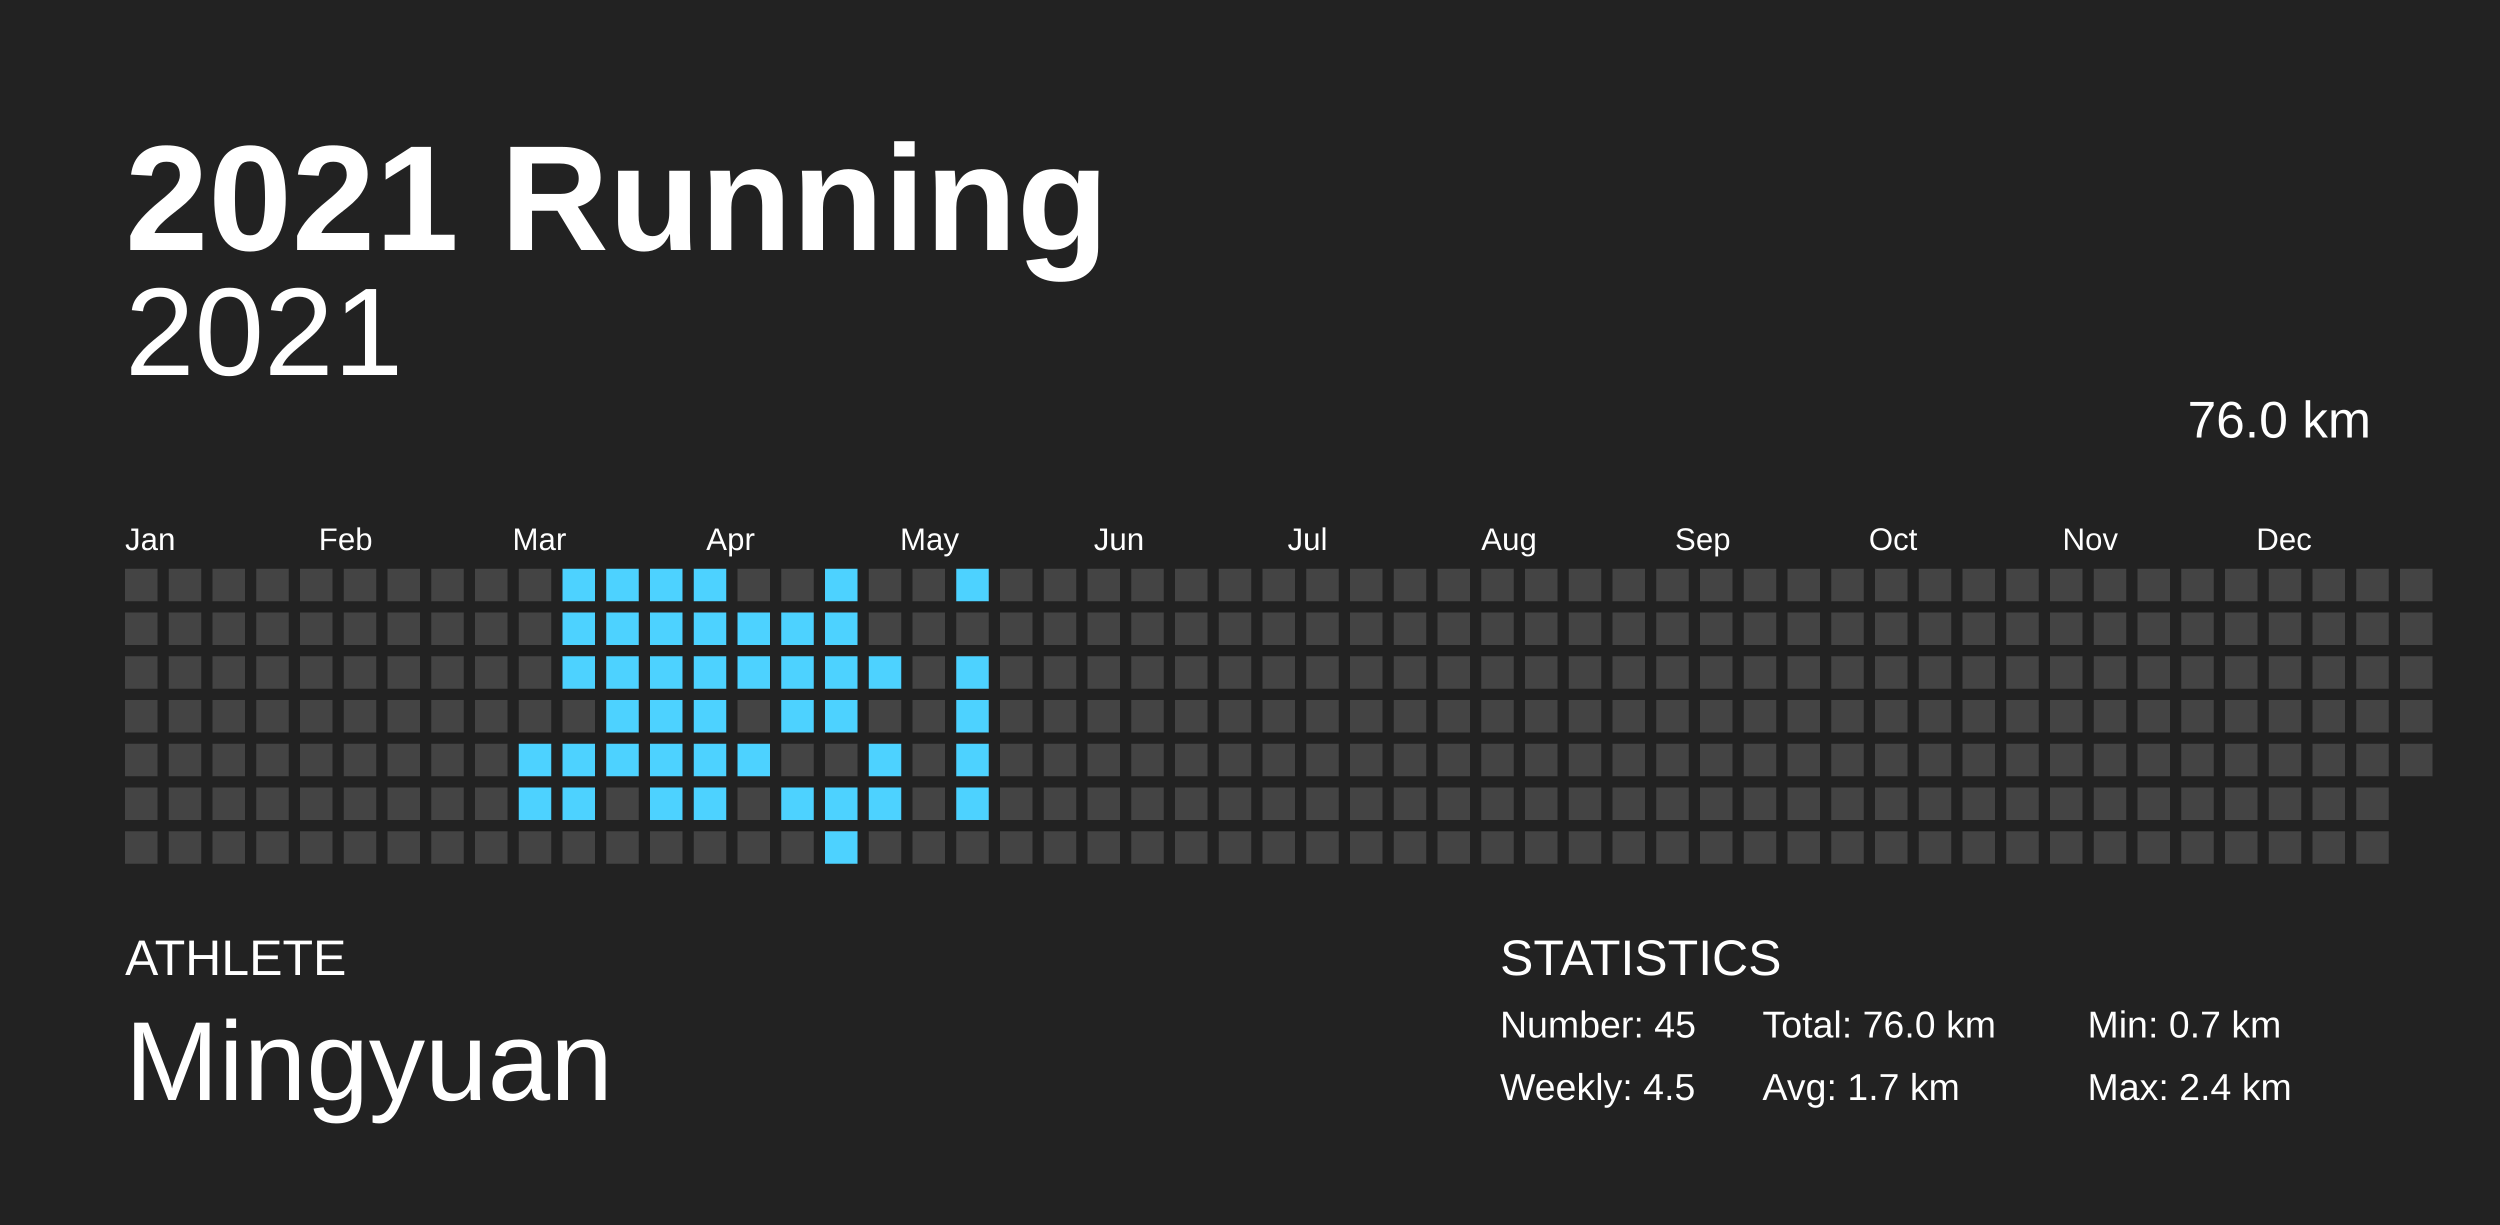
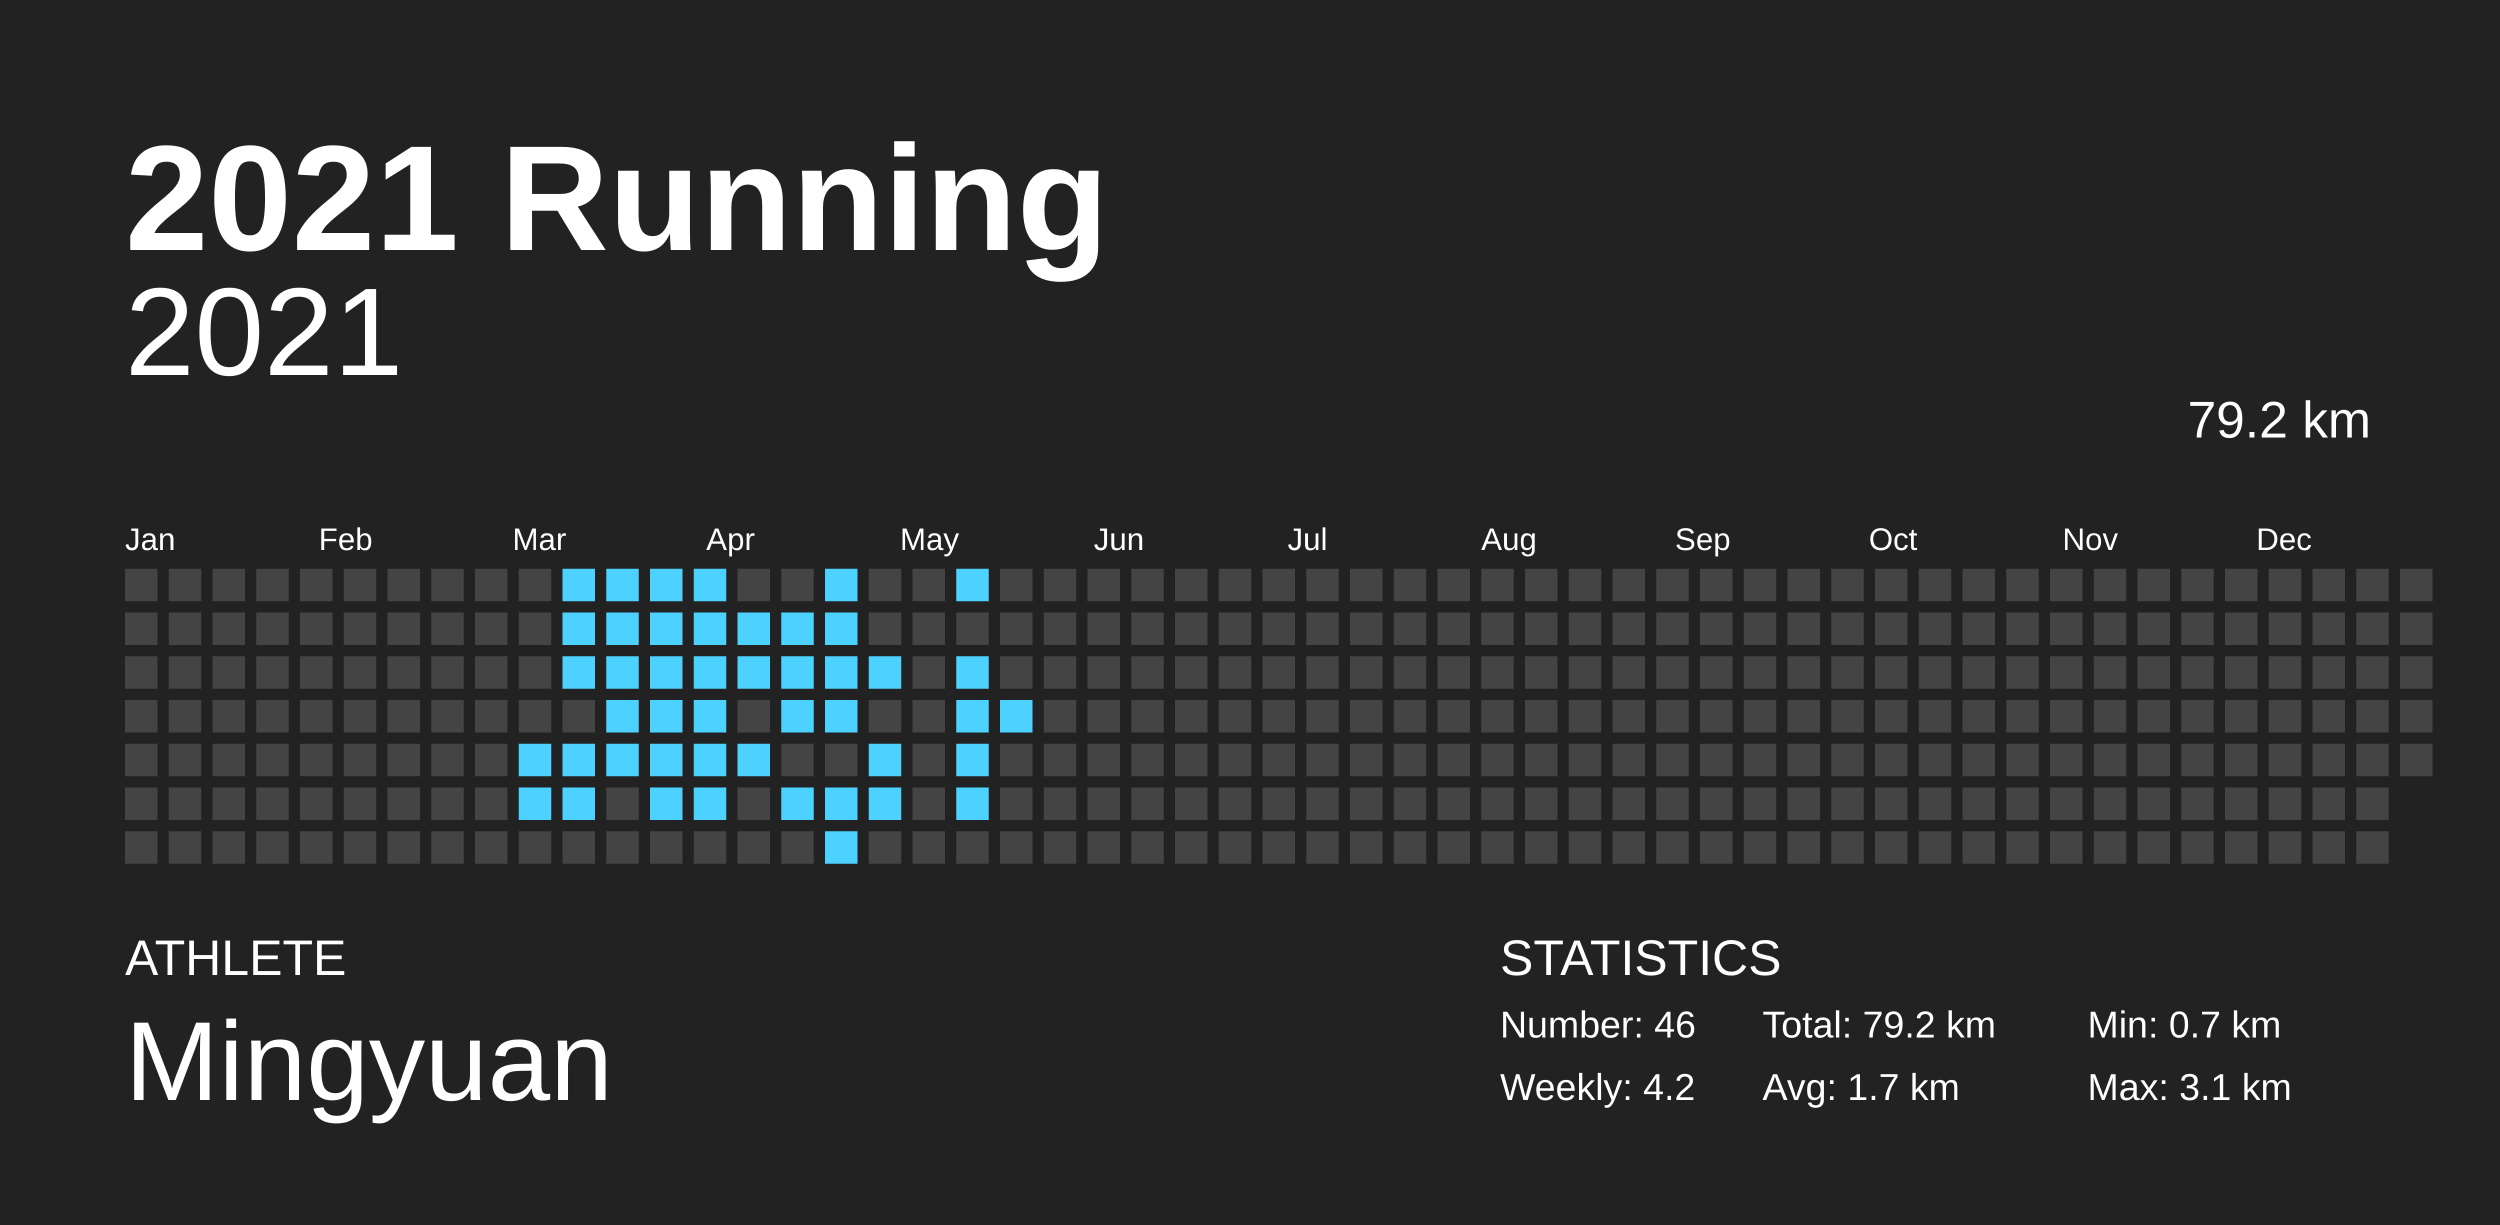
<svg xmlns="http://www.w3.org/2000/svg" baseProfile="full" height="98mm" version="1.1" viewBox="0,0,200,98" width="200mm">
  <defs />
  <rect fill="#222222" height="98" width="200" x="0" y="0" />
  <text fill="#FFFFFF" style="font-size:12px; font-family:Arial; font-weight:bold;" x="10" y="20">2021 Running</text>
  <text fill="#FFFFFF" style="font-size:4px; font-family:Arial" x="10" y="78">ATHLETE</text>
  <text fill="#FFFFFF" style="font-size:9px; font-family:Arial" x="10" y="88">Mingyuan</text>
  <text fill="#FFFFFF" style="font-size:4px; font-family:Arial" x="120" y="78">STATISTICS</text>
-   <text fill="#FFFFFF" style="font-size:3px; font-family:Arial" x="120" y="83">Number: 45</text>
-   <text fill="#FFFFFF" style="font-size:3px; font-family:Arial" x="120" y="88">Weekly: 4.5</text>
-   <text fill="#FFFFFF" style="font-size:3px; font-family:Arial" x="141" y="83">Total: 76.0 km</text>
+   <text fill="#FFFFFF" style="font-size:3px; font-family:Arial" x="120" y="83">Number: 46</text>
+   <text fill="#FFFFFF" style="font-size:3px; font-family:Arial" x="120" y="88">Weekly: 4.2</text>
+   <text fill="#FFFFFF" style="font-size:3px; font-family:Arial" x="141" y="83">Total: 79.2 km</text>
  <text fill="#FFFFFF" style="font-size:3px; font-family:Arial" x="141" y="88">Avg: 1.7 km</text>
  <text fill="#FFFFFF" style="font-size:3px; font-family:Arial" x="167" y="83">Min: 0.7 km</text>
-   <text fill="#FFFFFF" style="font-size:3px; font-family:Arial" x="167" y="88">Max: 2.4 km</text>
+   <text fill="#FFFFFF" style="font-size:3px; font-family:Arial" x="167" y="88">Max: 3.1 km</text>
  <text alignment-baseline="hanging" fill="#FFFFFF" style="font-size:10.0px; font-family:Arial;" x="10" y="30">2021</text>
-   <text alignment-baseline="hanging" fill="#FFFFFF" style="font-size:4.125px; font-family:Arial;" x="175" y="35">76.0 km</text>
+   <text alignment-baseline="hanging" fill="#FFFFFF" style="font-size:4.125px; font-family:Arial;" x="175" y="35">79.2 km</text>
  <text fill="#FFFFFF" style="font-size:2.5px; font-family:Arial" x="10.0" y="44">Jan</text>
  <text fill="#FFFFFF" style="font-size:2.5px; font-family:Arial" x="25.5" y="44">Feb</text>
  <text fill="#FFFFFF" style="font-size:2.5px; font-family:Arial" x="41.0" y="44">Mar</text>
  <text fill="#FFFFFF" style="font-size:2.5px; font-family:Arial" x="56.5" y="44">Apr</text>
  <text fill="#FFFFFF" style="font-size:2.5px; font-family:Arial" x="72.0" y="44">May</text>
  <text fill="#FFFFFF" style="font-size:2.5px; font-family:Arial" x="87.5" y="44">Jun</text>
  <text fill="#FFFFFF" style="font-size:2.5px; font-family:Arial" x="103.0" y="44">Jul</text>
  <text fill="#FFFFFF" style="font-size:2.5px; font-family:Arial" x="118.5" y="44">Aug</text>
  <text fill="#FFFFFF" style="font-size:2.5px; font-family:Arial" x="134.0" y="44">Sep</text>
  <text fill="#FFFFFF" style="font-size:2.5px; font-family:Arial" x="149.5" y="44">Oct</text>
  <text fill="#FFFFFF" style="font-size:2.5px; font-family:Arial" x="165.0" y="44">Nov</text>
  <text fill="#FFFFFF" style="font-size:2.5px; font-family:Arial" x="180.5" y="44">Dec</text>
  <rect fill="#444444" height="2.6" width="2.6" x="10.0" y="45.5" />
  <rect fill="#444444" height="2.6" width="2.6" x="10.0" y="49.0" />
  <rect fill="#444444" height="2.6" width="2.6" x="10.0" y="52.5" />
  <rect fill="#444444" height="2.6" width="2.6" x="10.0" y="56.0" />
  <rect fill="#444444" height="2.6" width="2.6" x="10.0" y="59.5" />
  <rect fill="#444444" height="2.6" width="2.6" x="10.0" y="63.0" />
  <rect fill="#444444" height="2.6" width="2.6" x="10.0" y="66.5" />
  <rect fill="#444444" height="2.6" width="2.6" x="13.5" y="45.5" />
  <rect fill="#444444" height="2.6" width="2.6" x="13.5" y="49.0" />
  <rect fill="#444444" height="2.6" width="2.6" x="13.5" y="52.5" />
  <rect fill="#444444" height="2.6" width="2.6" x="13.5" y="56.0" />
  <rect fill="#444444" height="2.6" width="2.6" x="13.5" y="59.5" />
  <rect fill="#444444" height="2.6" width="2.6" x="13.5" y="63.0" />
  <rect fill="#444444" height="2.6" width="2.6" x="13.5" y="66.5" />
  <rect fill="#444444" height="2.6" width="2.6" x="17.0" y="45.5" />
  <rect fill="#444444" height="2.6" width="2.6" x="17.0" y="49.0" />
  <rect fill="#444444" height="2.6" width="2.6" x="17.0" y="52.5" />
  <rect fill="#444444" height="2.6" width="2.6" x="17.0" y="56.0" />
  <rect fill="#444444" height="2.6" width="2.6" x="17.0" y="59.5" />
  <rect fill="#444444" height="2.6" width="2.6" x="17.0" y="63.0" />
  <rect fill="#444444" height="2.6" width="2.6" x="17.0" y="66.5" />
  <rect fill="#444444" height="2.6" width="2.6" x="20.5" y="45.5" />
  <rect fill="#444444" height="2.6" width="2.6" x="20.5" y="49.0" />
  <rect fill="#444444" height="2.6" width="2.6" x="20.5" y="52.5" />
  <rect fill="#444444" height="2.6" width="2.6" x="20.5" y="56.0" />
  <rect fill="#444444" height="2.6" width="2.6" x="20.5" y="59.5" />
  <rect fill="#444444" height="2.6" width="2.6" x="20.5" y="63.0" />
  <rect fill="#444444" height="2.6" width="2.6" x="20.5" y="66.5" />
  <rect fill="#444444" height="2.6" width="2.6" x="24.0" y="45.5" />
  <rect fill="#444444" height="2.6" width="2.6" x="24.0" y="49.0" />
  <rect fill="#444444" height="2.6" width="2.6" x="24.0" y="52.5" />
  <rect fill="#444444" height="2.6" width="2.6" x="24.0" y="56.0" />
  <rect fill="#444444" height="2.6" width="2.6" x="24.0" y="59.5" />
  <rect fill="#444444" height="2.6" width="2.6" x="24.0" y="63.0" />
  <rect fill="#444444" height="2.6" width="2.6" x="24.0" y="66.5" />
  <rect fill="#444444" height="2.6" width="2.6" x="27.5" y="45.5" />
  <rect fill="#444444" height="2.6" width="2.6" x="27.5" y="49.0" />
  <rect fill="#444444" height="2.6" width="2.6" x="27.5" y="52.5" />
  <rect fill="#444444" height="2.6" width="2.6" x="27.5" y="56.0" />
  <rect fill="#444444" height="2.6" width="2.6" x="27.5" y="59.5" />
  <rect fill="#444444" height="2.6" width="2.6" x="27.5" y="63.0" />
  <rect fill="#444444" height="2.6" width="2.6" x="27.5" y="66.5" />
  <rect fill="#444444" height="2.6" width="2.6" x="31.0" y="45.5" />
  <rect fill="#444444" height="2.6" width="2.6" x="31.0" y="49.0" />
  <rect fill="#444444" height="2.6" width="2.6" x="31.0" y="52.5" />
  <rect fill="#444444" height="2.6" width="2.6" x="31.0" y="56.0" />
  <rect fill="#444444" height="2.6" width="2.6" x="31.0" y="59.5" />
  <rect fill="#444444" height="2.6" width="2.6" x="31.0" y="63.0" />
  <rect fill="#444444" height="2.6" width="2.6" x="31.0" y="66.5" />
  <rect fill="#444444" height="2.6" width="2.6" x="34.5" y="45.5" />
  <rect fill="#444444" height="2.6" width="2.6" x="34.5" y="49.0" />
  <rect fill="#444444" height="2.6" width="2.6" x="34.5" y="52.5" />
  <rect fill="#444444" height="2.6" width="2.6" x="34.5" y="56.0" />
  <rect fill="#444444" height="2.6" width="2.6" x="34.5" y="59.5" />
  <rect fill="#444444" height="2.6" width="2.6" x="34.5" y="63.0" />
  <rect fill="#444444" height="2.6" width="2.6" x="34.5" y="66.5" />
  <rect fill="#444444" height="2.6" width="2.6" x="38.0" y="45.5" />
  <rect fill="#444444" height="2.6" width="2.6" x="38.0" y="49.0" />
  <rect fill="#444444" height="2.6" width="2.6" x="38.0" y="52.5" />
  <rect fill="#444444" height="2.6" width="2.6" x="38.0" y="56.0" />
  <rect fill="#444444" height="2.6" width="2.6" x="38.0" y="59.5" />
  <rect fill="#444444" height="2.6" width="2.6" x="38.0" y="63.0" />
  <rect fill="#444444" height="2.6" width="2.6" x="38.0" y="66.5" />
  <rect fill="#444444" height="2.6" width="2.6" x="41.5" y="45.5" />
  <rect fill="#444444" height="2.6" width="2.6" x="41.5" y="49.0" />
  <rect fill="#444444" height="2.6" width="2.6" x="41.5" y="52.5" />
  <rect fill="#444444" height="2.6" width="2.6" x="41.5" y="56.0" />
  <rect fill="#4dd2ff" height="2.6" width="2.6" x="41.5" y="59.5" />
  <rect fill="#4dd2ff" height="2.6" width="2.6" x="41.5" y="63.0" />
  <rect fill="#444444" height="2.6" width="2.6" x="41.5" y="66.5" />
  <rect fill="#4dd2ff" height="2.6" width="2.6" x="45.0" y="45.5" />
  <rect fill="#4dd2ff" height="2.6" width="2.6" x="45.0" y="49.0" />
  <rect fill="#4dd2ff" height="2.6" width="2.6" x="45.0" y="52.5" />
  <rect fill="#444444" height="2.6" width="2.6" x="45.0" y="56.0" />
  <rect fill="#4dd2ff" height="2.6" width="2.6" x="45.0" y="59.5" />
  <rect fill="#4dd2ff" height="2.6" width="2.6" x="45.0" y="63.0" />
  <rect fill="#444444" height="2.6" width="2.6" x="45.0" y="66.5" />
  <rect fill="#4dd2ff" height="2.6" width="2.6" x="48.5" y="45.5" />
  <rect fill="#4dd2ff" height="2.6" width="2.6" x="48.5" y="49.0" />
  <rect fill="#4dd2ff" height="2.6" width="2.6" x="48.5" y="52.5" />
  <rect fill="#4dd2ff" height="2.6" width="2.6" x="48.5" y="56.0" />
  <rect fill="#4dd2ff" height="2.6" width="2.6" x="48.5" y="59.5" />
  <rect fill="#444444" height="2.6" width="2.6" x="48.5" y="63.0" />
  <rect fill="#444444" height="2.6" width="2.6" x="48.5" y="66.5" />
  <rect fill="#4dd2ff" height="2.6" width="2.6" x="52.0" y="45.5" />
  <rect fill="#4dd2ff" height="2.6" width="2.6" x="52.0" y="49.0" />
  <rect fill="#4dd2ff" height="2.6" width="2.6" x="52.0" y="52.5" />
  <rect fill="#4dd2ff" height="2.6" width="2.6" x="52.0" y="56.0" />
  <rect fill="#4dd2ff" height="2.6" width="2.6" x="52.0" y="59.5" />
  <rect fill="#4dd2ff" height="2.6" width="2.6" x="52.0" y="63.0" />
  <rect fill="#444444" height="2.6" width="2.6" x="52.0" y="66.5" />
  <rect fill="#4dd2ff" height="2.6" width="2.6" x="55.5" y="45.5" />
  <rect fill="#4dd2ff" height="2.6" width="2.6" x="55.5" y="49.0" />
  <rect fill="#4dd2ff" height="2.6" width="2.6" x="55.5" y="52.5" />
  <rect fill="#4dd2ff" height="2.6" width="2.6" x="55.5" y="56.0" />
  <rect fill="#4dd2ff" height="2.6" width="2.6" x="55.5" y="59.5" />
  <rect fill="#4dd2ff" height="2.6" width="2.6" x="55.5" y="63.0" />
  <rect fill="#444444" height="2.6" width="2.6" x="55.5" y="66.5" />
  <rect fill="#444444" height="2.6" width="2.6" x="59.0" y="45.5" />
  <rect fill="#4dd2ff" height="2.6" width="2.6" x="59.0" y="49.0" />
  <rect fill="#4dd2ff" height="2.6" width="2.6" x="59.0" y="52.5" />
  <rect fill="#444444" height="2.6" width="2.6" x="59.0" y="56.0" />
  <rect fill="#4dd2ff" height="2.6" width="2.6" x="59.0" y="59.5" />
  <rect fill="#444444" height="2.6" width="2.6" x="59.0" y="63.0" />
  <rect fill="#444444" height="2.6" width="2.6" x="59.0" y="66.5" />
  <rect fill="#444444" height="2.6" width="2.6" x="62.5" y="45.5" />
  <rect fill="#4dd2ff" height="2.6" width="2.6" x="62.5" y="49.0" />
  <rect fill="#4dd2ff" height="2.6" width="2.6" x="62.5" y="52.5" />
  <rect fill="#4dd2ff" height="2.6" width="2.6" x="62.5" y="56.0" />
  <rect fill="#444444" height="2.6" width="2.6" x="62.5" y="59.5" />
  <rect fill="#4dd2ff" height="2.6" width="2.6" x="62.5" y="63.0" />
  <rect fill="#444444" height="2.6" width="2.6" x="62.5" y="66.5" />
  <rect fill="#4dd2ff" height="2.6" width="2.6" x="66.0" y="45.5" />
  <rect fill="#4dd2ff" height="2.6" width="2.6" x="66.0" y="49.0" />
  <rect fill="#4dd2ff" height="2.6" width="2.6" x="66.0" y="52.5" />
  <rect fill="#4dd2ff" height="2.6" width="2.6" x="66.0" y="56.0" />
  <rect fill="#444444" height="2.6" width="2.6" x="66.0" y="59.5" />
  <rect fill="#4dd2ff" height="2.6" width="2.6" x="66.0" y="63.0" />
  <rect fill="#4dd2ff" height="2.6" width="2.6" x="66.0" y="66.5" />
  <rect fill="#444444" height="2.6" width="2.6" x="69.5" y="45.5" />
  <rect fill="#444444" height="2.6" width="2.6" x="69.5" y="49.0" />
  <rect fill="#4dd2ff" height="2.6" width="2.6" x="69.5" y="52.5" />
  <rect fill="#444444" height="2.6" width="2.6" x="69.5" y="56.0" />
  <rect fill="#4dd2ff" height="2.6" width="2.6" x="69.5" y="59.5" />
  <rect fill="#4dd2ff" height="2.6" width="2.6" x="69.5" y="63.0" />
  <rect fill="#444444" height="2.6" width="2.6" x="69.5" y="66.5" />
  <rect fill="#444444" height="2.6" width="2.6" x="73.0" y="45.5" />
  <rect fill="#444444" height="2.6" width="2.6" x="73.0" y="49.0" />
  <rect fill="#444444" height="2.6" width="2.6" x="73.0" y="52.5" />
  <rect fill="#444444" height="2.6" width="2.6" x="73.0" y="56.0" />
  <rect fill="#444444" height="2.6" width="2.6" x="73.0" y="59.5" />
  <rect fill="#444444" height="2.6" width="2.6" x="73.0" y="63.0" />
  <rect fill="#444444" height="2.6" width="2.6" x="73.0" y="66.5" />
  <rect fill="#4dd2ff" height="2.6" width="2.6" x="76.5" y="45.5" />
  <rect fill="#444444" height="2.6" width="2.6" x="76.5" y="49.0" />
  <rect fill="#4dd2ff" height="2.6" width="2.6" x="76.5" y="52.5" />
  <rect fill="#4dd2ff" height="2.6" width="2.6" x="76.5" y="56.0" />
  <rect fill="#4dd2ff" height="2.6" width="2.6" x="76.5" y="59.5" />
  <rect fill="#4dd2ff" height="2.6" width="2.6" x="76.5" y="63.0" />
  <rect fill="#444444" height="2.6" width="2.6" x="76.5" y="66.5" />
  <rect fill="#444444" height="2.6" width="2.6" x="80.0" y="45.5" />
  <rect fill="#444444" height="2.6" width="2.6" x="80.0" y="49.0" />
  <rect fill="#444444" height="2.6" width="2.6" x="80.0" y="52.5" />
-   <rect fill="#444444" height="2.6" width="2.6" x="80.0" y="56.0" />
+   <rect fill="#4dd2ff" height="2.6" width="2.6" x="80.0" y="56.0" />
  <rect fill="#444444" height="2.6" width="2.6" x="80.0" y="59.5" />
  <rect fill="#444444" height="2.6" width="2.6" x="80.0" y="63.0" />
  <rect fill="#444444" height="2.6" width="2.6" x="80.0" y="66.5" />
  <rect fill="#444444" height="2.6" width="2.6" x="83.5" y="45.5" />
  <rect fill="#444444" height="2.6" width="2.6" x="83.5" y="49.0" />
  <rect fill="#444444" height="2.6" width="2.6" x="83.5" y="52.5" />
  <rect fill="#444444" height="2.6" width="2.6" x="83.5" y="56.0" />
  <rect fill="#444444" height="2.6" width="2.6" x="83.5" y="59.5" />
  <rect fill="#444444" height="2.6" width="2.6" x="83.5" y="63.0" />
  <rect fill="#444444" height="2.6" width="2.6" x="83.5" y="66.5" />
  <rect fill="#444444" height="2.6" width="2.6" x="87.0" y="45.5" />
  <rect fill="#444444" height="2.6" width="2.6" x="87.0" y="49.0" />
  <rect fill="#444444" height="2.6" width="2.6" x="87.0" y="52.5" />
  <rect fill="#444444" height="2.6" width="2.6" x="87.0" y="56.0" />
  <rect fill="#444444" height="2.6" width="2.6" x="87.0" y="59.5" />
  <rect fill="#444444" height="2.6" width="2.6" x="87.0" y="63.0" />
  <rect fill="#444444" height="2.6" width="2.6" x="87.0" y="66.5" />
  <rect fill="#444444" height="2.6" width="2.6" x="90.5" y="45.5" />
  <rect fill="#444444" height="2.6" width="2.6" x="90.5" y="49.0" />
  <rect fill="#444444" height="2.6" width="2.6" x="90.5" y="52.5" />
  <rect fill="#444444" height="2.6" width="2.6" x="90.5" y="56.0" />
  <rect fill="#444444" height="2.6" width="2.6" x="90.5" y="59.5" />
  <rect fill="#444444" height="2.6" width="2.6" x="90.5" y="63.0" />
  <rect fill="#444444" height="2.6" width="2.6" x="90.5" y="66.5" />
  <rect fill="#444444" height="2.6" width="2.6" x="94.0" y="45.5" />
  <rect fill="#444444" height="2.6" width="2.6" x="94.0" y="49.0" />
  <rect fill="#444444" height="2.6" width="2.6" x="94.0" y="52.5" />
  <rect fill="#444444" height="2.6" width="2.6" x="94.0" y="56.0" />
  <rect fill="#444444" height="2.6" width="2.6" x="94.0" y="59.5" />
  <rect fill="#444444" height="2.6" width="2.6" x="94.0" y="63.0" />
  <rect fill="#444444" height="2.6" width="2.6" x="94.0" y="66.5" />
  <rect fill="#444444" height="2.6" width="2.6" x="97.5" y="45.5" />
  <rect fill="#444444" height="2.6" width="2.6" x="97.5" y="49.0" />
  <rect fill="#444444" height="2.6" width="2.6" x="97.5" y="52.5" />
  <rect fill="#444444" height="2.6" width="2.6" x="97.5" y="56.0" />
  <rect fill="#444444" height="2.6" width="2.6" x="97.5" y="59.5" />
  <rect fill="#444444" height="2.6" width="2.6" x="97.5" y="63.0" />
  <rect fill="#444444" height="2.6" width="2.6" x="97.5" y="66.5" />
  <rect fill="#444444" height="2.6" width="2.6" x="101.0" y="45.5" />
  <rect fill="#444444" height="2.6" width="2.6" x="101.0" y="49.0" />
  <rect fill="#444444" height="2.6" width="2.6" x="101.0" y="52.5" />
  <rect fill="#444444" height="2.6" width="2.6" x="101.0" y="56.0" />
  <rect fill="#444444" height="2.6" width="2.6" x="101.0" y="59.5" />
  <rect fill="#444444" height="2.6" width="2.6" x="101.0" y="63.0" />
  <rect fill="#444444" height="2.6" width="2.6" x="101.0" y="66.5" />
  <rect fill="#444444" height="2.6" width="2.6" x="104.5" y="45.5" />
  <rect fill="#444444" height="2.6" width="2.6" x="104.5" y="49.0" />
  <rect fill="#444444" height="2.6" width="2.6" x="104.5" y="52.5" />
  <rect fill="#444444" height="2.6" width="2.6" x="104.5" y="56.0" />
  <rect fill="#444444" height="2.6" width="2.6" x="104.5" y="59.5" />
  <rect fill="#444444" height="2.6" width="2.6" x="104.5" y="63.0" />
  <rect fill="#444444" height="2.6" width="2.6" x="104.5" y="66.5" />
  <rect fill="#444444" height="2.6" width="2.6" x="108.0" y="45.5" />
  <rect fill="#444444" height="2.6" width="2.6" x="108.0" y="49.0" />
  <rect fill="#444444" height="2.6" width="2.6" x="108.0" y="52.5" />
  <rect fill="#444444" height="2.6" width="2.6" x="108.0" y="56.0" />
  <rect fill="#444444" height="2.6" width="2.6" x="108.0" y="59.5" />
  <rect fill="#444444" height="2.6" width="2.6" x="108.0" y="63.0" />
  <rect fill="#444444" height="2.6" width="2.6" x="108.0" y="66.5" />
  <rect fill="#444444" height="2.6" width="2.6" x="111.5" y="45.5" />
  <rect fill="#444444" height="2.6" width="2.6" x="111.5" y="49.0" />
  <rect fill="#444444" height="2.6" width="2.6" x="111.5" y="52.5" />
  <rect fill="#444444" height="2.6" width="2.6" x="111.5" y="56.0" />
  <rect fill="#444444" height="2.6" width="2.6" x="111.5" y="59.5" />
  <rect fill="#444444" height="2.6" width="2.6" x="111.5" y="63.0" />
  <rect fill="#444444" height="2.6" width="2.6" x="111.5" y="66.5" />
  <rect fill="#444444" height="2.6" width="2.6" x="115.0" y="45.5" />
  <rect fill="#444444" height="2.6" width="2.6" x="115.0" y="49.0" />
  <rect fill="#444444" height="2.6" width="2.6" x="115.0" y="52.5" />
  <rect fill="#444444" height="2.6" width="2.6" x="115.0" y="56.0" />
  <rect fill="#444444" height="2.6" width="2.6" x="115.0" y="59.5" />
  <rect fill="#444444" height="2.6" width="2.6" x="115.0" y="63.0" />
  <rect fill="#444444" height="2.6" width="2.6" x="115.0" y="66.5" />
  <rect fill="#444444" height="2.6" width="2.6" x="118.5" y="45.5" />
  <rect fill="#444444" height="2.6" width="2.6" x="118.5" y="49.0" />
  <rect fill="#444444" height="2.6" width="2.6" x="118.5" y="52.5" />
  <rect fill="#444444" height="2.6" width="2.6" x="118.5" y="56.0" />
  <rect fill="#444444" height="2.6" width="2.6" x="118.5" y="59.5" />
  <rect fill="#444444" height="2.6" width="2.6" x="118.5" y="63.0" />
  <rect fill="#444444" height="2.6" width="2.6" x="118.5" y="66.5" />
  <rect fill="#444444" height="2.6" width="2.6" x="122.0" y="45.5" />
  <rect fill="#444444" height="2.6" width="2.6" x="122.0" y="49.0" />
  <rect fill="#444444" height="2.6" width="2.6" x="122.0" y="52.5" />
  <rect fill="#444444" height="2.6" width="2.6" x="122.0" y="56.0" />
  <rect fill="#444444" height="2.6" width="2.6" x="122.0" y="59.5" />
  <rect fill="#444444" height="2.6" width="2.6" x="122.0" y="63.0" />
  <rect fill="#444444" height="2.6" width="2.6" x="122.0" y="66.5" />
  <rect fill="#444444" height="2.6" width="2.6" x="125.5" y="45.5" />
  <rect fill="#444444" height="2.6" width="2.6" x="125.5" y="49.0" />
  <rect fill="#444444" height="2.6" width="2.6" x="125.5" y="52.5" />
  <rect fill="#444444" height="2.6" width="2.6" x="125.5" y="56.0" />
  <rect fill="#444444" height="2.6" width="2.6" x="125.5" y="59.5" />
  <rect fill="#444444" height="2.6" width="2.6" x="125.5" y="63.0" />
  <rect fill="#444444" height="2.6" width="2.6" x="125.5" y="66.5" />
  <rect fill="#444444" height="2.6" width="2.6" x="129.0" y="45.5" />
  <rect fill="#444444" height="2.6" width="2.6" x="129.0" y="49.0" />
  <rect fill="#444444" height="2.6" width="2.6" x="129.0" y="52.5" />
  <rect fill="#444444" height="2.6" width="2.6" x="129.0" y="56.0" />
  <rect fill="#444444" height="2.6" width="2.6" x="129.0" y="59.5" />
  <rect fill="#444444" height="2.6" width="2.6" x="129.0" y="63.0" />
  <rect fill="#444444" height="2.6" width="2.6" x="129.0" y="66.5" />
  <rect fill="#444444" height="2.6" width="2.6" x="132.5" y="45.5" />
  <rect fill="#444444" height="2.6" width="2.6" x="132.5" y="49.0" />
  <rect fill="#444444" height="2.6" width="2.6" x="132.5" y="52.5" />
  <rect fill="#444444" height="2.6" width="2.6" x="132.5" y="56.0" />
  <rect fill="#444444" height="2.6" width="2.6" x="132.5" y="59.5" />
  <rect fill="#444444" height="2.6" width="2.6" x="132.5" y="63.0" />
  <rect fill="#444444" height="2.6" width="2.6" x="132.5" y="66.5" />
  <rect fill="#444444" height="2.6" width="2.6" x="136.0" y="45.5" />
  <rect fill="#444444" height="2.6" width="2.6" x="136.0" y="49.0" />
  <rect fill="#444444" height="2.6" width="2.6" x="136.0" y="52.5" />
  <rect fill="#444444" height="2.6" width="2.6" x="136.0" y="56.0" />
  <rect fill="#444444" height="2.6" width="2.6" x="136.0" y="59.5" />
  <rect fill="#444444" height="2.6" width="2.6" x="136.0" y="63.0" />
  <rect fill="#444444" height="2.6" width="2.6" x="136.0" y="66.5" />
  <rect fill="#444444" height="2.6" width="2.6" x="139.5" y="45.5" />
  <rect fill="#444444" height="2.6" width="2.6" x="139.5" y="49.0" />
  <rect fill="#444444" height="2.6" width="2.6" x="139.5" y="52.5" />
  <rect fill="#444444" height="2.6" width="2.6" x="139.5" y="56.0" />
  <rect fill="#444444" height="2.6" width="2.6" x="139.5" y="59.5" />
  <rect fill="#444444" height="2.6" width="2.6" x="139.5" y="63.0" />
  <rect fill="#444444" height="2.6" width="2.6" x="139.5" y="66.5" />
  <rect fill="#444444" height="2.6" width="2.6" x="143.0" y="45.5" />
  <rect fill="#444444" height="2.6" width="2.6" x="143.0" y="49.0" />
  <rect fill="#444444" height="2.6" width="2.6" x="143.0" y="52.5" />
  <rect fill="#444444" height="2.6" width="2.6" x="143.0" y="56.0" />
  <rect fill="#444444" height="2.6" width="2.6" x="143.0" y="59.5" />
  <rect fill="#444444" height="2.6" width="2.6" x="143.0" y="63.0" />
  <rect fill="#444444" height="2.6" width="2.6" x="143.0" y="66.5" />
  <rect fill="#444444" height="2.6" width="2.6" x="146.5" y="45.5" />
  <rect fill="#444444" height="2.6" width="2.6" x="146.5" y="49.0" />
  <rect fill="#444444" height="2.6" width="2.6" x="146.5" y="52.5" />
  <rect fill="#444444" height="2.6" width="2.6" x="146.5" y="56.0" />
  <rect fill="#444444" height="2.6" width="2.6" x="146.5" y="59.5" />
  <rect fill="#444444" height="2.6" width="2.6" x="146.5" y="63.0" />
  <rect fill="#444444" height="2.6" width="2.6" x="146.5" y="66.5" />
  <rect fill="#444444" height="2.6" width="2.6" x="150.0" y="45.5" />
  <rect fill="#444444" height="2.6" width="2.6" x="150.0" y="49.0" />
  <rect fill="#444444" height="2.6" width="2.6" x="150.0" y="52.5" />
  <rect fill="#444444" height="2.6" width="2.6" x="150.0" y="56.0" />
  <rect fill="#444444" height="2.6" width="2.6" x="150.0" y="59.5" />
  <rect fill="#444444" height="2.6" width="2.6" x="150.0" y="63.0" />
  <rect fill="#444444" height="2.6" width="2.6" x="150.0" y="66.5" />
  <rect fill="#444444" height="2.6" width="2.6" x="153.5" y="45.5" />
  <rect fill="#444444" height="2.6" width="2.6" x="153.5" y="49.0" />
  <rect fill="#444444" height="2.6" width="2.6" x="153.5" y="52.5" />
  <rect fill="#444444" height="2.6" width="2.6" x="153.5" y="56.0" />
  <rect fill="#444444" height="2.6" width="2.6" x="153.5" y="59.5" />
  <rect fill="#444444" height="2.6" width="2.6" x="153.5" y="63.0" />
  <rect fill="#444444" height="2.6" width="2.6" x="153.5" y="66.5" />
  <rect fill="#444444" height="2.6" width="2.6" x="157.0" y="45.5" />
  <rect fill="#444444" height="2.6" width="2.6" x="157.0" y="49.0" />
  <rect fill="#444444" height="2.6" width="2.6" x="157.0" y="52.5" />
  <rect fill="#444444" height="2.6" width="2.6" x="157.0" y="56.0" />
  <rect fill="#444444" height="2.6" width="2.6" x="157.0" y="59.5" />
  <rect fill="#444444" height="2.6" width="2.6" x="157.0" y="63.0" />
  <rect fill="#444444" height="2.6" width="2.6" x="157.0" y="66.5" />
  <rect fill="#444444" height="2.6" width="2.6" x="160.5" y="45.5" />
  <rect fill="#444444" height="2.6" width="2.6" x="160.5" y="49.0" />
  <rect fill="#444444" height="2.6" width="2.6" x="160.5" y="52.5" />
  <rect fill="#444444" height="2.6" width="2.6" x="160.5" y="56.0" />
  <rect fill="#444444" height="2.6" width="2.6" x="160.5" y="59.5" />
  <rect fill="#444444" height="2.6" width="2.6" x="160.5" y="63.0" />
  <rect fill="#444444" height="2.6" width="2.6" x="160.5" y="66.5" />
  <rect fill="#444444" height="2.6" width="2.6" x="164.0" y="45.5" />
  <rect fill="#444444" height="2.6" width="2.6" x="164.0" y="49.0" />
  <rect fill="#444444" height="2.6" width="2.6" x="164.0" y="52.5" />
  <rect fill="#444444" height="2.6" width="2.6" x="164.0" y="56.0" />
  <rect fill="#444444" height="2.6" width="2.6" x="164.0" y="59.5" />
  <rect fill="#444444" height="2.6" width="2.6" x="164.0" y="63.0" />
  <rect fill="#444444" height="2.6" width="2.6" x="164.0" y="66.5" />
  <rect fill="#444444" height="2.6" width="2.6" x="167.5" y="45.5" />
  <rect fill="#444444" height="2.6" width="2.6" x="167.5" y="49.0" />
  <rect fill="#444444" height="2.6" width="2.6" x="167.5" y="52.5" />
  <rect fill="#444444" height="2.6" width="2.6" x="167.5" y="56.0" />
  <rect fill="#444444" height="2.6" width="2.6" x="167.5" y="59.5" />
  <rect fill="#444444" height="2.6" width="2.6" x="167.5" y="63.0" />
  <rect fill="#444444" height="2.6" width="2.6" x="167.5" y="66.5" />
  <rect fill="#444444" height="2.6" width="2.6" x="171.0" y="45.5" />
  <rect fill="#444444" height="2.6" width="2.6" x="171.0" y="49.0" />
  <rect fill="#444444" height="2.6" width="2.6" x="171.0" y="52.5" />
  <rect fill="#444444" height="2.6" width="2.6" x="171.0" y="56.0" />
  <rect fill="#444444" height="2.6" width="2.6" x="171.0" y="59.5" />
  <rect fill="#444444" height="2.6" width="2.6" x="171.0" y="63.0" />
  <rect fill="#444444" height="2.6" width="2.6" x="171.0" y="66.5" />
  <rect fill="#444444" height="2.6" width="2.6" x="174.5" y="45.5" />
  <rect fill="#444444" height="2.6" width="2.6" x="174.5" y="49.0" />
  <rect fill="#444444" height="2.6" width="2.6" x="174.5" y="52.5" />
  <rect fill="#444444" height="2.6" width="2.6" x="174.5" y="56.0" />
  <rect fill="#444444" height="2.6" width="2.6" x="174.5" y="59.5" />
  <rect fill="#444444" height="2.6" width="2.6" x="174.5" y="63.0" />
  <rect fill="#444444" height="2.6" width="2.6" x="174.5" y="66.5" />
  <rect fill="#444444" height="2.6" width="2.6" x="178.0" y="45.5" />
  <rect fill="#444444" height="2.6" width="2.6" x="178.0" y="49.0" />
  <rect fill="#444444" height="2.6" width="2.6" x="178.0" y="52.5" />
  <rect fill="#444444" height="2.6" width="2.6" x="178.0" y="56.0" />
  <rect fill="#444444" height="2.6" width="2.6" x="178.0" y="59.5" />
  <rect fill="#444444" height="2.6" width="2.6" x="178.0" y="63.0" />
  <rect fill="#444444" height="2.6" width="2.6" x="178.0" y="66.5" />
  <rect fill="#444444" height="2.6" width="2.6" x="181.5" y="45.5" />
  <rect fill="#444444" height="2.6" width="2.6" x="181.5" y="49.0" />
  <rect fill="#444444" height="2.6" width="2.6" x="181.5" y="52.5" />
  <rect fill="#444444" height="2.6" width="2.6" x="181.5" y="56.0" />
  <rect fill="#444444" height="2.6" width="2.6" x="181.5" y="59.5" />
  <rect fill="#444444" height="2.6" width="2.6" x="181.5" y="63.0" />
  <rect fill="#444444" height="2.6" width="2.6" x="181.5" y="66.5" />
  <rect fill="#444444" height="2.6" width="2.6" x="185.0" y="45.5" />
  <rect fill="#444444" height="2.6" width="2.6" x="185.0" y="49.0" />
  <rect fill="#444444" height="2.6" width="2.6" x="185.0" y="52.5" />
  <rect fill="#444444" height="2.6" width="2.6" x="185.0" y="56.0" />
  <rect fill="#444444" height="2.6" width="2.6" x="185.0" y="59.5" />
  <rect fill="#444444" height="2.6" width="2.6" x="185.0" y="63.0" />
  <rect fill="#444444" height="2.6" width="2.6" x="185.0" y="66.5" />
  <rect fill="#444444" height="2.6" width="2.6" x="188.5" y="45.5" />
  <rect fill="#444444" height="2.6" width="2.6" x="188.5" y="49.0" />
  <rect fill="#444444" height="2.6" width="2.6" x="188.5" y="52.5" />
  <rect fill="#444444" height="2.6" width="2.6" x="188.5" y="56.0" />
  <rect fill="#444444" height="2.6" width="2.6" x="188.5" y="59.5" />
  <rect fill="#444444" height="2.6" width="2.6" x="188.5" y="63.0" />
  <rect fill="#444444" height="2.6" width="2.6" x="188.5" y="66.5" />
  <rect fill="#444444" height="2.6" width="2.6" x="192.0" y="45.5" />
  <rect fill="#444444" height="2.6" width="2.6" x="192.0" y="49.0" />
  <rect fill="#444444" height="2.6" width="2.6" x="192.0" y="52.5" />
  <rect fill="#444444" height="2.6" width="2.6" x="192.0" y="56.0" />
  <rect fill="#444444" height="2.6" width="2.6" x="192.0" y="59.5" />
</svg>
